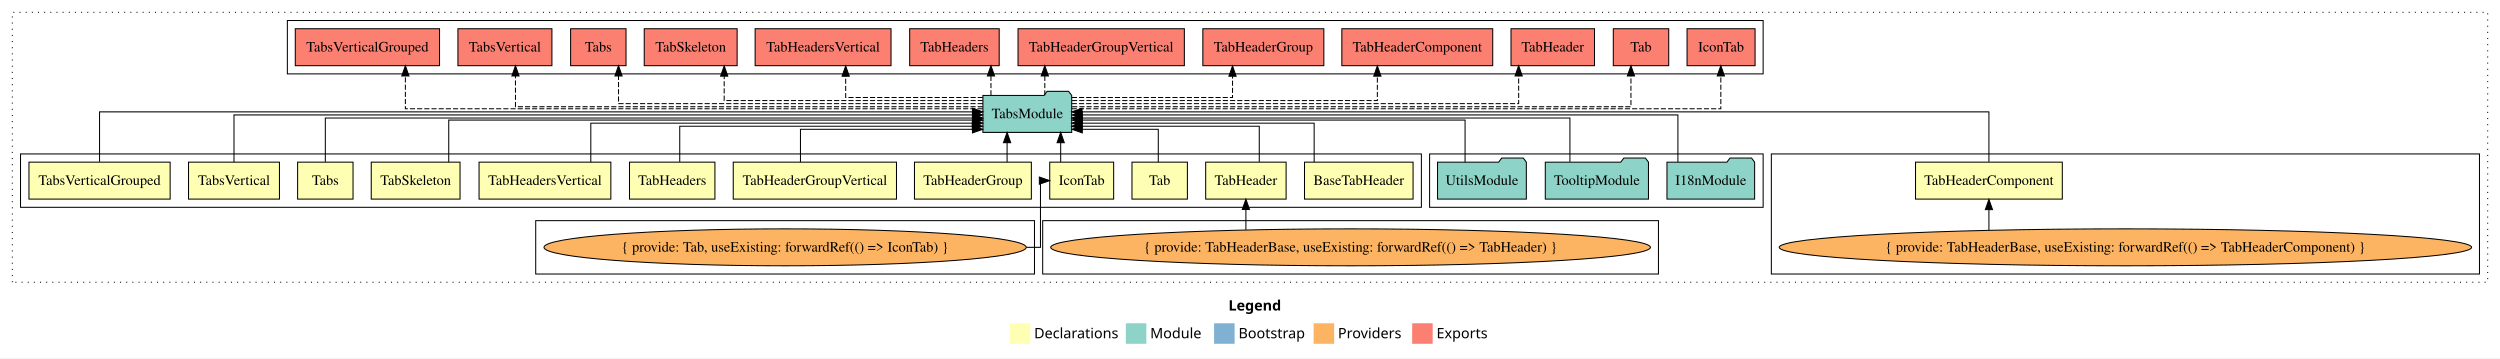
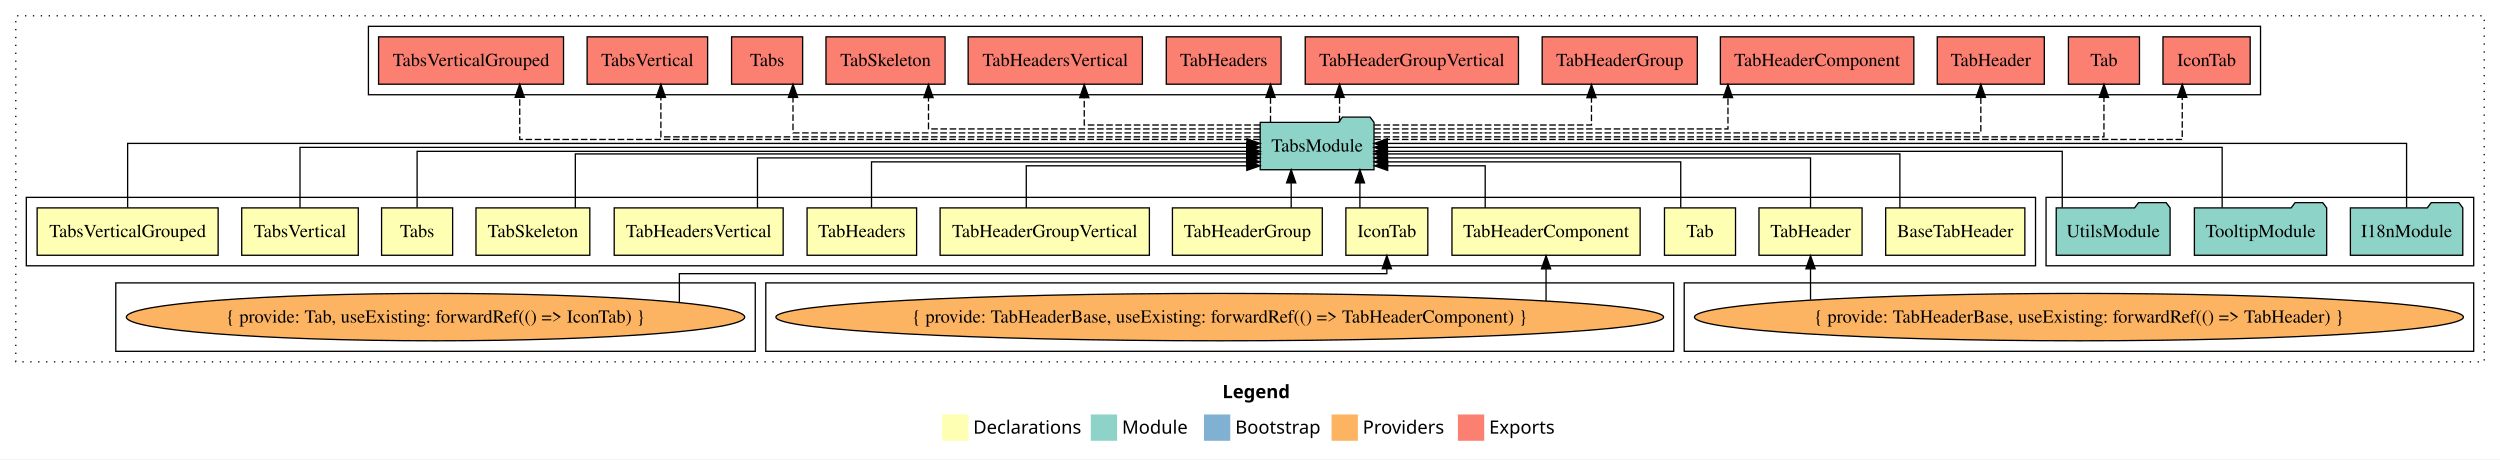
- <svg xmlns="http://www.w3.org/2000/svg" width="2436pt" height="349pt" viewBox="0.00 0.00 2436.00 349.00">
+ <svg xmlns="http://www.w3.org/2000/svg" width="1900pt" height="349pt" viewBox="0.00 0.00 1900.00 349.00">
  <g id="graph0" class="graph" transform="scale(1 1) rotate(0) translate(4 345)">
-     <polygon fill="white" stroke="transparent" points="-4,4 -4,-345 2432,-345 2432,4 -4,4" />
-     <text text-anchor="start" x="1193.01" y="-42.4" font-family="Times-12" font-weight="bold" font-size="14.00">Legend</text>
-     <polygon fill="#ffffb3" stroke="transparent" points="980,-10 980,-30 1000,-30 1000,-10 980,-10" />
-     <text text-anchor="start" x="1003.63" y="-15.4" font-family="Times-12" font-size="14.00">  Declarations</text>
-     <polygon fill="#8dd3c7" stroke="transparent" points="1093,-10 1093,-30 1113,-30 1113,-10 1093,-10" />
-     <text text-anchor="start" x="1116.73" y="-15.4" font-family="Times-12" font-size="14.00">  Module</text>
-     <polygon fill="#80b1d3" stroke="transparent" points="1179,-10 1179,-30 1199,-30 1199,-10 1179,-10" />
-     <text text-anchor="start" x="1202.78" y="-15.4" font-family="Times-12" font-size="14.00">  Bootstrap</text>
-     <polygon fill="#fdb462" stroke="transparent" points="1276,-10 1276,-30 1296,-30 1296,-10 1276,-10" />
-     <text text-anchor="start" x="1299.67" y="-15.4" font-family="Times-12" font-size="14.00">  Providers</text>
-     <polygon fill="#fb8072" stroke="transparent" points="1372,-10 1372,-30 1392,-30 1392,-10 1372,-10" />
-     <text text-anchor="start" x="1395.73" y="-15.4" font-family="Times-12" font-size="14.00">  Exports</text>
+     <polygon fill="white" stroke="transparent" points="-4,4 -4,-345 1896,-345 1896,4 -4,4" />
+     <text text-anchor="start" x="925.01" y="-42.4" font-family="Times-12" font-weight="bold" font-size="14.00">Legend</text>
+     <polygon fill="#ffffb3" stroke="transparent" points="712,-10 712,-30 732,-30 732,-10 712,-10" />
+     <text text-anchor="start" x="735.63" y="-15.4" font-family="Times-12" font-size="14.00">  Declarations</text>
+     <polygon fill="#8dd3c7" stroke="transparent" points="825,-10 825,-30 845,-30 845,-10 825,-10" />
+     <text text-anchor="start" x="848.73" y="-15.4" font-family="Times-12" font-size="14.00">  Module</text>
+     <polygon fill="#80b1d3" stroke="transparent" points="911,-10 911,-30 931,-30 931,-10 911,-10" />
+     <text text-anchor="start" x="934.78" y="-15.4" font-family="Times-12" font-size="14.00">  Bootstrap</text>
+     <polygon fill="#fdb462" stroke="transparent" points="1008,-10 1008,-30 1028,-30 1028,-10 1008,-10" />
+     <text text-anchor="start" x="1031.67" y="-15.4" font-family="Times-12" font-size="14.00">  Providers</text>
+     <polygon fill="#fb8072" stroke="transparent" points="1104,-10 1104,-30 1124,-30 1124,-10 1104,-10" />
+     <text text-anchor="start" x="1127.73" y="-15.4" font-family="Times-12" font-size="14.00">  Exports</text>
    <g id="clust1" class="cluster">
-       <polygon fill="none" stroke="black" stroke-dasharray="1,5" points="8,-70 8,-333 2420,-333 2420,-70 8,-70" />
-     </g>
-     <g id="clust7" class="cluster">
-       <polygon fill="none" stroke="black" points="1722,-78 1722,-195 2412,-195 2412,-78 1722,-78" />
+       <polygon fill="none" stroke="black" stroke-dasharray="1,5" points="8,-70 8,-333 1884,-333 1884,-70 8,-70" />
    </g>
    <g id="clust17" class="cluster">
      <polygon fill="none" stroke="black" points="276,-273 276,-325 1714,-325 1714,-273 276,-273" />
    </g>
+     <g id="clust16" class="cluster">
+       <polygon fill="none" stroke="black" points="1551,-143 1551,-195 1876,-195 1876,-143 1551,-143" />
+     </g>
    <g id="clust2" class="cluster">
-       <polygon fill="none" stroke="black" points="16,-143 16,-195 1381,-195 1381,-143 16,-143" />
-     </g>
-     <g id="clust16" class="cluster">
-       <polygon fill="none" stroke="black" points="1389,-143 1389,-195 1714,-195 1714,-143 1389,-143" />
+       <polygon fill="none" stroke="black" points="16,-143 16,-195 1543,-195 1543,-143 16,-143" />
    </g>
    <g id="clust6" class="cluster">
-       <polygon fill="none" stroke="black" points="1012,-78 1012,-130 1612,-130 1612,-78 1012,-78" />
+       <polygon fill="none" stroke="black" points="1276,-78 1276,-130 1876,-130 1876,-78 1276,-78" />
+     </g>
+     <g id="clust7" class="cluster">
+       <polygon fill="none" stroke="black" points="578,-78 578,-130 1268,-130 1268,-78 578,-78" />
    </g>
    <g id="clust4" class="cluster">
-       <polygon fill="none" stroke="black" points="518,-78 518,-130 1004,-130 1004,-78 518,-78" />
+       <polygon fill="none" stroke="black" points="84,-78 84,-130 570,-130 570,-78 84,-78" />
    </g>
    <g id="node1" class="node">
-       <polygon fill="#ffffb3" stroke="black" points="1372.89,-187 1267.11,-187 1267.11,-151 1372.89,-151 1372.89,-187" />
-       <text text-anchor="middle" x="1320" y="-164.8" font-family="Times,serif" font-size="14.00">BaseTabHeader</text>
+       <polygon fill="#ffffb3" stroke="black" points="1534.89,-187 1429.11,-187 1429.11,-151 1534.89,-151 1534.89,-187" />
+       <text text-anchor="middle" x="1482" y="-164.8" font-family="Times,serif" font-size="14.00">BaseTabHeader</text>
    </g>
    <g id="node14" class="node">
      <polygon fill="#8dd3c7" stroke="black" points="1040.26,-252 1037.26,-256 1016.26,-256 1013.26,-252 953.74,-252 953.74,-216 1040.26,-216 1040.26,-252" />
      <text text-anchor="middle" x="997" y="-229.8" font-family="Times,serif" font-size="14.00">TabsModule</text>
    </g>
    <g id="edge1" class="edge">
-       <path fill="none" stroke="black" d="M1276.51,-187.03C1276.51,-203.4 1276.51,-225 1276.51,-225 1276.51,-225 1050.37,-225 1050.37,-225" />
-       <polygon fill="black" stroke="black" points="1050.37,-221.5 1040.37,-225 1050.37,-228.5 1050.37,-221.5" />
+       <path fill="none" stroke="black" d="M1439.91,-187.02C1439.91,-204.37 1439.91,-228 1439.91,-228 1439.91,-228 1050.27,-228 1050.27,-228" />
+       <polygon fill="black" stroke="black" points="1050.27,-224.5 1040.27,-228 1050.27,-231.5 1050.27,-224.5" />
    </g>
    <g id="node2" class="node">
      <polygon fill="#ffffb3" stroke="black" points="1081.14,-187 1018.86,-187 1018.86,-151 1081.14,-151 1081.14,-187" />
      <text text-anchor="middle" x="1050" y="-164.8" font-family="Times,serif" font-size="14.00">IconTab</text>
    </g>
    <g id="edge2" class="edge">
      <path fill="none" stroke="black" d="M1029.53,-187.11C1029.53,-187.11 1029.53,-205.99 1029.53,-205.99" />
      <polygon fill="black" stroke="black" points="1026.03,-205.99 1029.53,-215.99 1033.03,-205.99 1026.03,-205.99" />
    </g>
    <g id="node3" class="node">
-       <polygon fill="#ffffb3" stroke="black" points="1153,-187 1099,-187 1099,-151 1153,-151 1153,-187" />
-       <text text-anchor="middle" x="1126" y="-164.8" font-family="Times,serif" font-size="14.00">Tab</text>
+       <polygon fill="#ffffb3" stroke="black" points="1315,-187 1261,-187 1261,-151 1315,-151 1315,-187" />
+       <text text-anchor="middle" x="1288" y="-164.8" font-family="Times,serif" font-size="14.00">Tab</text>
    </g>
    <g id="edge4" class="edge">
-       <path fill="none" stroke="black" d="M1124.63,-187.05C1124.63,-201.37 1124.63,-219 1124.63,-219 1124.63,-219 1050.57,-219 1050.57,-219" />
-       <polygon fill="black" stroke="black" points="1050.57,-215.5 1040.57,-219 1050.57,-222.5 1050.57,-215.5" />
+       <path fill="none" stroke="black" d="M1273.36,-187.24C1273.36,-202.57 1273.36,-222 1273.36,-222 1273.36,-222 1050.49,-222 1050.49,-222" />
+       <polygon fill="black" stroke="black" points="1050.49,-218.5 1040.49,-222 1050.49,-225.5 1050.49,-218.5" />
    </g>
    <g id="node4" class="node">
-       <polygon fill="#ffffb3" stroke="black" points="1249.18,-187 1170.82,-187 1170.82,-151 1249.18,-151 1249.18,-187" />
-       <text text-anchor="middle" x="1210" y="-164.8" font-family="Times,serif" font-size="14.00">TabHeader</text>
+       <polygon fill="#ffffb3" stroke="black" points="1411.18,-187 1332.82,-187 1332.82,-151 1411.18,-151 1411.18,-187" />
+       <text text-anchor="middle" x="1372" y="-164.8" font-family="Times,serif" font-size="14.00">TabHeader</text>
    </g>
    <g id="edge5" class="edge">
-       <path fill="none" stroke="black" d="M1223.03,-187.24C1223.03,-202.57 1223.03,-222 1223.03,-222 1223.03,-222 1050.31,-222 1050.31,-222" />
-       <polygon fill="black" stroke="black" points="1050.31,-218.5 1040.31,-222 1050.31,-225.5 1050.31,-218.5" />
+       <path fill="none" stroke="black" d="M1372,-187.03C1372,-203.4 1372,-225 1372,-225 1372,-225 1050.38,-225 1050.38,-225" />
+       <polygon fill="black" stroke="black" points="1050.38,-221.5 1040.38,-225 1050.38,-228.5 1050.38,-221.5" />
    </g>
    <g id="node5" class="node">
-       <polygon fill="#ffffb3" stroke="black" points="2005.51,-187 1862.49,-187 1862.49,-151 2005.51,-151 2005.51,-187" />
-       <text text-anchor="middle" x="1934" y="-164.8" font-family="Times,serif" font-size="14.00">TabHeaderComponent</text>
+       <polygon fill="#ffffb3" stroke="black" points="1242.51,-187 1099.49,-187 1099.49,-151 1242.51,-151 1242.51,-187" />
+       <text text-anchor="middle" x="1171" y="-164.8" font-family="Times,serif" font-size="14.00">TabHeaderComponent</text>
    </g>
    <g id="edge7" class="edge">
-       <path fill="none" stroke="black" d="M1934,-187.31C1934,-207.15 1934,-236 1934,-236 1934,-236 1050.31,-236 1050.31,-236" />
-       <polygon fill="black" stroke="black" points="1050.31,-232.5 1040.31,-236 1050.31,-239.5 1050.31,-232.5" />
+       <path fill="none" stroke="black" d="M1124.75,-187.05C1124.75,-201.37 1124.75,-219 1124.75,-219 1124.75,-219 1050.61,-219 1050.61,-219" />
+       <polygon fill="black" stroke="black" points="1050.61,-215.5 1040.61,-219 1050.61,-222.5 1050.61,-215.5" />
    </g>
    <g id="node6" class="node">
      <polygon fill="#ffffb3" stroke="black" points="1000.95,-187 887.05,-187 887.05,-151 1000.95,-151 1000.95,-187" />
      <text text-anchor="middle" x="944" y="-164.8" font-family="Times,serif" font-size="14.00">TabHeaderGroup</text>
    </g>
    <g id="edge9" class="edge">
      <path fill="none" stroke="black" d="M977.3,-187.11C977.3,-187.11 977.3,-205.99 977.3,-205.99" />
      <polygon fill="black" stroke="black" points="973.8,-205.99 977.3,-215.99 980.8,-205.99 973.8,-205.99" />
    </g>
    <g id="node7" class="node">
      <polygon fill="#ffffb3" stroke="black" points="869.53,-187 710.47,-187 710.47,-151 869.53,-151 869.53,-187" />
      <text text-anchor="middle" x="790" y="-164.8" font-family="Times,serif" font-size="14.00">TabHeaderGroupVertical</text>
    </g>
    <g id="edge10" class="edge">
      <path fill="none" stroke="black" d="M775.97,-187.05C775.97,-201.37 775.97,-219 775.97,-219 775.97,-219 943.59,-219 943.59,-219" />
      <polygon fill="black" stroke="black" points="943.59,-222.5 953.59,-219 943.59,-215.5 943.59,-222.5" />
    </g>
    <g id="node8" class="node">
      <polygon fill="#ffffb3" stroke="black" points="692.62,-187 609.38,-187 609.38,-151 692.62,-151 692.62,-187" />
      <text text-anchor="middle" x="651" y="-164.8" font-family="Times,serif" font-size="14.00">TabHeaders</text>
    </g>
    <g id="edge11" class="edge">
      <path fill="none" stroke="black" d="M658.34,-187.24C658.34,-202.57 658.34,-222 658.34,-222 658.34,-222 943.42,-222 943.42,-222" />
      <polygon fill="black" stroke="black" points="943.42,-225.5 953.42,-222 943.42,-218.5 943.42,-225.5" />
    </g>
    <g id="node9" class="node">
      <polygon fill="#ffffb3" stroke="black" points="591.21,-187 462.79,-187 462.79,-151 591.21,-151 591.21,-187" />
      <text text-anchor="middle" x="527" y="-164.8" font-family="Times,serif" font-size="14.00">TabHeadersVertical</text>
    </g>
    <g id="edge12" class="edge">
      <path fill="none" stroke="black" d="M571.68,-187.03C571.68,-203.4 571.68,-225 571.68,-225 571.68,-225 943.48,-225 943.48,-225" />
      <polygon fill="black" stroke="black" points="943.48,-228.5 953.48,-225 943.48,-221.5 943.48,-228.5" />
    </g>
    <g id="node10" class="node">
      <polygon fill="#ffffb3" stroke="black" points="444.26,-187 357.74,-187 357.74,-151 444.26,-151 444.26,-187" />
      <text text-anchor="middle" x="401" y="-164.8" font-family="Times,serif" font-size="14.00">TabSkeleton</text>
    </g>
    <g id="edge13" class="edge">
      <path fill="none" stroke="black" d="M433.25,-187.02C433.25,-204.37 433.25,-228 433.25,-228 433.25,-228 943.7,-228 943.7,-228" />
      <polygon fill="black" stroke="black" points="943.7,-231.5 953.7,-228 943.7,-224.5 943.7,-231.5" />
    </g>
    <g id="node11" class="node">
      <polygon fill="#ffffb3" stroke="black" points="340,-187 286,-187 286,-151 340,-151 340,-187" />
      <text text-anchor="middle" x="313" y="-164.8" font-family="Times,serif" font-size="14.00">Tabs</text>
    </g>
    <g id="edge14" class="edge">
      <path fill="none" stroke="black" d="M313,-187.3C313,-205.27 313,-230 313,-230 313,-230 943.69,-230 943.69,-230" />
      <polygon fill="black" stroke="black" points="943.69,-233.5 953.69,-230 943.69,-226.5 943.69,-233.5" />
    </g>
    <g id="node12" class="node">
      <polygon fill="#ffffb3" stroke="black" points="268.3,-187 179.7,-187 179.7,-151 268.3,-151 268.3,-187" />
      <text text-anchor="middle" x="224" y="-164.8" font-family="Times,serif" font-size="14.00">TabsVertical</text>
    </g>
    <g id="edge15" class="edge">
      <path fill="none" stroke="black" d="M224,-187.17C224,-206.09 224,-233 224,-233 224,-233 943.5,-233 943.5,-233" />
      <polygon fill="black" stroke="black" points="943.51,-236.5 953.5,-233 943.5,-229.5 943.51,-236.5" />
    </g>
    <g id="node13" class="node">
      <polygon fill="#ffffb3" stroke="black" points="161.78,-187 24.22,-187 24.22,-151 161.78,-151 161.78,-187" />
      <text text-anchor="middle" x="93" y="-164.8" font-family="Times,serif" font-size="14.00">TabsVerticalGrouped</text>
    </g>
    <g id="edge16" class="edge">
      <path fill="none" stroke="black" d="M93,-187.31C93,-207.15 93,-236 93,-236 93,-236 943.7,-236 943.7,-236" />
      <polygon fill="black" stroke="black" points="943.7,-239.5 953.7,-236 943.7,-232.5 943.7,-239.5" />
    </g>
    <g id="node21" class="node">
      <polygon fill="#fb8072" stroke="black" points="1706.14,-317 1639.86,-317 1639.86,-281 1706.14,-281 1706.14,-317" />
      <text text-anchor="middle" x="1673" y="-294.8" font-family="Times,serif" font-size="14.00">IconTab </text>
    </g>
    <g id="edge20" class="edge">
-       <path fill="none" stroke="black" stroke-dasharray="5,2" d="M1040.3,-239C1189.45,-239 1672.77,-239 1672.77,-239 1672.77,-239 1672.77,-271 1672.77,-271" />
-       <polygon fill="black" stroke="black" points="1669.27,-271 1672.77,-281 1676.27,-271 1669.27,-271" />
+       <path fill="none" stroke="black" stroke-dasharray="5,2" d="M1040.39,-239C1186.96,-239 1654.5,-239 1654.5,-239 1654.5,-239 1654.5,-271 1654.5,-271" />
+       <polygon fill="black" stroke="black" points="1651,-271 1654.5,-281 1658,-271 1651,-271" />
    </g>
    <g id="node22" class="node">
      <polygon fill="#fb8072" stroke="black" points="1622,-317 1568,-317 1568,-281 1622,-281 1622,-317" />
      <text text-anchor="middle" x="1595" y="-294.8" font-family="Times,serif" font-size="14.00">Tab </text>
    </g>
    <g id="edge21" class="edge">
-       <path fill="none" stroke="black" stroke-dasharray="5,2" d="M1040.73,-241C1177.04,-241 1585.19,-241 1585.19,-241 1585.19,-241 1585.19,-270.97 1585.19,-270.97" />
-       <polygon fill="black" stroke="black" points="1581.69,-270.97 1585.19,-280.97 1588.69,-270.97 1581.69,-270.97" />
+       <path fill="none" stroke="black" stroke-dasharray="5,2" d="M1040.49,-241C1178.1,-241 1595,-241 1595,-241 1595,-241 1595,-270.97 1595,-270.97" />
+       <polygon fill="black" stroke="black" points="1591.5,-270.97 1595,-280.97 1598.5,-270.97 1591.5,-270.97" />
    </g>
    <g id="node23" class="node">
      <polygon fill="#fb8072" stroke="black" points="1549.68,-317 1468.32,-317 1468.32,-281 1549.68,-281 1549.68,-317" />
      <text text-anchor="middle" x="1509" y="-294.8" font-family="Times,serif" font-size="14.00">TabHeader </text>
    </g>
    <g id="edge22" class="edge">
-       <path fill="none" stroke="black" stroke-dasharray="5,2" d="M1040.33,-244C1158.19,-244 1475.77,-244 1475.77,-244 1475.77,-244 1475.77,-270.99 1475.77,-270.99" />
-       <polygon fill="black" stroke="black" points="1472.27,-270.99 1475.77,-280.99 1479.27,-270.99 1472.27,-270.99" />
+       <path fill="none" stroke="black" stroke-dasharray="5,2" d="M1040.44,-244C1162.8,-244 1501.43,-244 1501.43,-244 1501.43,-244 1501.43,-270.99 1501.43,-270.99" />
+       <polygon fill="black" stroke="black" points="1497.93,-270.99 1501.43,-280.99 1504.93,-270.99 1497.93,-270.99" />
    </g>
    <g id="node24" class="node">
      <polygon fill="#fb8072" stroke="black" points="1450.51,-317 1303.49,-317 1303.49,-281 1450.51,-281 1450.51,-317" />
      <text text-anchor="middle" x="1377" y="-294.8" font-family="Times,serif" font-size="14.00">TabHeaderComponent </text>
    </g>
    <g id="edge23" class="edge">
-       <path fill="none" stroke="black" stroke-dasharray="5,2" d="M1040.55,-247C1132.5,-247 1338.09,-247 1338.09,-247 1338.09,-247 1338.09,-270.81 1338.09,-270.81" />
-       <polygon fill="black" stroke="black" points="1334.59,-270.81 1338.09,-280.81 1341.59,-270.81 1334.59,-270.81" />
+       <path fill="none" stroke="black" stroke-dasharray="5,2" d="M1040.42,-247C1126.21,-247 1309.25,-247 1309.25,-247 1309.25,-247 1309.25,-270.81 1309.25,-270.81" />
+       <polygon fill="black" stroke="black" points="1305.75,-270.81 1309.25,-280.81 1312.75,-270.81 1305.75,-270.81" />
    </g>
    <g id="node25" class="node">
      <polygon fill="#fb8072" stroke="black" points="1285.95,-317 1168.05,-317 1168.05,-281 1285.95,-281 1285.95,-317" />
      <text text-anchor="middle" x="1227" y="-294.8" font-family="Times,serif" font-size="14.00">TabHeaderGroup </text>
    </g>
    <g id="edge24" class="edge">
-       <path fill="none" stroke="black" stroke-dasharray="5,2" d="M1040.39,-250C1099.2,-250 1196.97,-250 1196.97,-250 1196.97,-250 1196.97,-270.75 1196.97,-270.75" />
-       <polygon fill="black" stroke="black" points="1193.47,-270.75 1196.97,-280.75 1200.47,-270.75 1193.47,-270.75" />
+       <path fill="none" stroke="black" stroke-dasharray="5,2" d="M1040.46,-250C1101.57,-250 1205.52,-250 1205.52,-250 1205.52,-250 1205.52,-270.75 1205.52,-270.75" />
+       <polygon fill="black" stroke="black" points="1202.02,-270.75 1205.52,-280.75 1209.02,-270.75 1202.02,-270.75" />
    </g>
    <g id="node26" class="node">
      <polygon fill="#fb8072" stroke="black" points="1150.03,-317 987.97,-317 987.97,-281 1150.03,-281 1150.03,-317" />
      <text text-anchor="middle" x="1069" y="-294.8" font-family="Times,serif" font-size="14.00">TabHeaderGroupVertical </text>
    </g>
    <g id="edge25" class="edge">
      <path fill="none" stroke="black" stroke-dasharray="5,2" d="M1014.06,-252.11C1014.06,-252.11 1014.06,-270.99 1014.06,-270.99" />
      <polygon fill="black" stroke="black" points="1010.56,-270.99 1014.06,-280.99 1017.56,-270.99 1010.56,-270.99" />
    </g>
    <g id="node27" class="node">
      <polygon fill="#fb8072" stroke="black" points="969.62,-317 882.38,-317 882.38,-281 969.62,-281 969.62,-317" />
      <text text-anchor="middle" x="926" y="-294.8" font-family="Times,serif" font-size="14.00">TabHeaders </text>
    </g>
    <g id="edge26" class="edge">
      <path fill="none" stroke="black" stroke-dasharray="5,2" d="M961.59,-252.11C961.59,-252.11 961.59,-270.99 961.59,-270.99" />
      <polygon fill="black" stroke="black" points="958.09,-270.99 961.59,-280.99 965.09,-270.99 958.09,-270.99" />
    </g>
    <g id="node28" class="node">
      <polygon fill="#fb8072" stroke="black" points="864.21,-317 731.79,-317 731.79,-281 864.21,-281 864.21,-317" />
      <text text-anchor="middle" x="798" y="-294.8" font-family="Times,serif" font-size="14.00">TabHeadersVertical </text>
    </g>
    <g id="edge27" class="edge">
      <path fill="none" stroke="black" stroke-dasharray="5,2" d="M953.71,-250C901.32,-250 820.03,-250 820.03,-250 820.03,-250 820.03,-270.75 820.03,-270.75" />
      <polygon fill="black" stroke="black" points="816.53,-270.75 820.03,-280.75 823.53,-270.75 816.53,-270.75" />
    </g>
    <g id="node29" class="node">
      <polygon fill="#fb8072" stroke="black" points="714.26,-317 623.74,-317 623.74,-281 714.26,-281 714.26,-317" />
      <text text-anchor="middle" x="669" y="-294.8" font-family="Times,serif" font-size="14.00">TabSkeleton </text>
    </g>
    <g id="edge28" class="edge">
      <path fill="none" stroke="black" stroke-dasharray="5,2" d="M953.74,-247C871.7,-247 701.65,-247 701.65,-247 701.65,-247 701.65,-270.81 701.65,-270.81" />
      <polygon fill="black" stroke="black" points="698.15,-270.81 701.65,-280.81 705.15,-270.81 698.15,-270.81" />
    </g>
    <g id="node30" class="node">
      <polygon fill="#fb8072" stroke="black" points="606,-317 552,-317 552,-281 606,-281 606,-317" />
      <text text-anchor="middle" x="579" y="-294.8" font-family="Times,serif" font-size="14.00">Tabs </text>
    </g>
    <g id="edge29" class="edge">
      <path fill="none" stroke="black" stroke-dasharray="5,2" d="M953.61,-244C850.38,-244 598.68,-244 598.68,-244 598.68,-244 598.68,-270.99 598.68,-270.99" />
      <polygon fill="black" stroke="black" points="595.18,-270.99 598.68,-280.99 602.18,-270.99 595.18,-270.99" />
    </g>
    <g id="node31" class="node">
      <polygon fill="#fb8072" stroke="black" points="533.79,-317 442.21,-317 442.21,-281 533.79,-281 533.79,-317" />
      <text text-anchor="middle" x="488" y="-294.8" font-family="Times,serif" font-size="14.00">TabsVertical </text>
    </g>
    <g id="edge30" class="edge">
      <path fill="none" stroke="black" stroke-dasharray="5,2" d="M953.61,-241C832.28,-241 498.27,-241 498.27,-241 498.27,-241 498.27,-270.97 498.27,-270.97" />
      <polygon fill="black" stroke="black" points="494.77,-270.97 498.27,-280.97 501.77,-270.97 494.77,-270.97" />
    </g>
    <g id="node32" class="node">
      <polygon fill="#fb8072" stroke="black" points="424.28,-317 283.72,-317 283.72,-281 424.28,-281 424.28,-317" />
      <text text-anchor="middle" x="354" y="-294.8" font-family="Times,serif" font-size="14.00">TabsVerticalGrouped </text>
    </g>
    <g id="edge31" class="edge">
      <path fill="none" stroke="black" stroke-dasharray="5,2" d="M953.42,-239C814.47,-239 391,-239 391,-239 391,-239 391,-271 391,-271" />
      <polygon fill="black" stroke="black" points="387.5,-271 391,-281 394.5,-271 387.5,-271" />
    </g>
    <g id="node15" class="node">
-       <ellipse fill="#fdb462" stroke="black" cx="761" cy="-104" rx="234.97" ry="18" />
-       <text text-anchor="middle" x="761" y="-99.8" font-family="Times,serif" font-size="14.00">{ provide: Tab, useExisting: forwardRef(() =&gt; IconTab) }</text>
+       <ellipse fill="#fdb462" stroke="black" cx="327" cy="-104" rx="234.97" ry="18" />
+       <text text-anchor="middle" x="327" y="-99.8" font-family="Times,serif" font-size="14.00">{ provide: Tab, useExisting: forwardRef(() =&gt; IconTab) }</text>
    </g>
    <g id="edge3" class="edge">
-       <path fill="none" stroke="black" d="M996.09,-104C1004.77,-104 1009.83,-104 1009.83,-104 1009.83,-104 1009.83,-169 1009.83,-169 1009.83,-169 1010.72,-169 1010.72,-169" />
-       <polygon fill="black" stroke="black" points="1008.74,-172.5 1018.74,-169 1008.74,-165.5 1008.74,-172.5" />
+       <path fill="none" stroke="black" d="M512.32,-115.17C512.32,-124.75 512.32,-137 512.32,-137 512.32,-137 1050,-137 1050,-137 1050,-137 1050,-140.76 1050,-140.76" />
+       <polygon fill="black" stroke="black" points="1046.5,-140.76 1050,-150.76 1053.5,-140.76 1046.5,-140.76" />
    </g>
    <g id="node16" class="node">
-       <ellipse fill="#fdb462" stroke="black" cx="1312" cy="-104" rx="292.19" ry="18" />
-       <text text-anchor="middle" x="1312" y="-99.8" font-family="Times,serif" font-size="14.00">{ provide: TabHeaderBase, useExisting: forwardRef(() =&gt; TabHeader) }</text>
+       <ellipse fill="#fdb462" stroke="black" cx="1576" cy="-104" rx="292.19" ry="18" />
+       <text text-anchor="middle" x="1576" y="-99.8" font-family="Times,serif" font-size="14.00">{ provide: TabHeaderBase, useExisting: forwardRef(() =&gt; TabHeader) }</text>
    </g>
    <g id="edge6" class="edge">
-       <path fill="none" stroke="black" d="M1210,-121.08C1210,-121.08 1210,-140.9 1210,-140.9" />
-       <polygon fill="black" stroke="black" points="1206.5,-140.9 1210,-150.9 1213.5,-140.9 1206.5,-140.9" />
+       <path fill="none" stroke="black" d="M1372,-117.15C1372,-117.15 1372,-140.69 1372,-140.69" />
+       <polygon fill="black" stroke="black" points="1368.5,-140.69 1372,-150.69 1375.5,-140.69 1368.5,-140.69" />
    </g>
    <g id="node17" class="node">
-       <ellipse fill="#fdb462" stroke="black" cx="2067" cy="-104" rx="337.32" ry="18" />
-       <text text-anchor="middle" x="2067" y="-99.8" font-family="Times,serif" font-size="14.00">{ provide: TabHeaderBase, useExisting: forwardRef(() =&gt; TabHeaderComponent) }</text>
+       <ellipse fill="#fdb462" stroke="black" cx="923" cy="-104" rx="337.32" ry="18" />
+       <text text-anchor="middle" x="923" y="-99.8" font-family="Times,serif" font-size="14.00">{ provide: TabHeaderBase, useExisting: forwardRef(() =&gt; TabHeaderComponent) }</text>
    </g>
    <g id="edge8" class="edge">
-       <path fill="none" stroke="black" d="M1934,-120.74C1934,-120.74 1934,-140.72 1934,-140.72" />
-       <polygon fill="black" stroke="black" points="1930.5,-140.72 1934,-150.72 1937.5,-140.72 1930.5,-140.72" />
+       <path fill="none" stroke="black" d="M1171,-116.23C1171,-116.23 1171,-140.68 1171,-140.68" />
+       <polygon fill="black" stroke="black" points="1167.5,-140.68 1171,-150.68 1174.5,-140.68 1167.5,-140.68" />
    </g>
    <g id="node18" class="node">
-       <polygon fill="#8dd3c7" stroke="black" points="1705.71,-187 1702.71,-191 1681.71,-191 1678.71,-187 1620.29,-187 1620.29,-151 1705.71,-151 1705.71,-187" />
-       <text text-anchor="middle" x="1663" y="-164.8" font-family="Times,serif" font-size="14.00">I18nModule</text>
+       <polygon fill="#8dd3c7" stroke="black" points="1867.71,-187 1864.71,-191 1843.71,-191 1840.71,-187 1782.29,-187 1782.29,-151 1867.71,-151 1867.71,-187" />
+       <text text-anchor="middle" x="1825" y="-164.8" font-family="Times,serif" font-size="14.00">I18nModule</text>
    </g>
    <g id="edge17" class="edge">
-       <path fill="none" stroke="black" d="M1630.96,-187.17C1630.96,-206.09 1630.96,-233 1630.96,-233 1630.96,-233 1050.57,-233 1050.57,-233" />
-       <polygon fill="black" stroke="black" points="1050.57,-229.5 1040.57,-233 1050.57,-236.5 1050.57,-229.5" />
+       <path fill="none" stroke="black" d="M1825,-187.31C1825,-207.15 1825,-236 1825,-236 1825,-236 1050.35,-236 1050.35,-236" />
+       <polygon fill="black" stroke="black" points="1050.35,-232.5 1040.35,-236 1050.35,-239.5 1050.35,-232.5" />
    </g>
    <g id="node19" class="node">
-       <polygon fill="#8dd3c7" stroke="black" points="1602.27,-187 1599.27,-191 1578.27,-191 1575.27,-187 1501.73,-187 1501.73,-151 1602.27,-151 1602.27,-187" />
-       <text text-anchor="middle" x="1552" y="-164.8" font-family="Times,serif" font-size="14.00">TooltipModule</text>
+       <polygon fill="#8dd3c7" stroke="black" points="1764.27,-187 1761.27,-191 1740.27,-191 1737.27,-187 1663.73,-187 1663.73,-151 1764.27,-151 1764.27,-187" />
+       <text text-anchor="middle" x="1714" y="-164.8" font-family="Times,serif" font-size="14.00">TooltipModule</text>
    </g>
    <g id="edge18" class="edge">
-       <path fill="none" stroke="black" d="M1525.73,-187.3C1525.73,-205.27 1525.73,-230 1525.73,-230 1525.73,-230 1050.27,-230 1050.27,-230" />
-       <polygon fill="black" stroke="black" points="1050.27,-226.5 1040.27,-230 1050.27,-233.5 1050.27,-226.5" />
+       <path fill="none" stroke="black" d="M1684.84,-187.17C1684.84,-206.09 1684.84,-233 1684.84,-233 1684.84,-233 1050.29,-233 1050.29,-233" />
+       <polygon fill="black" stroke="black" points="1050.29,-229.5 1040.29,-233 1050.29,-236.5 1050.29,-229.5" />
    </g>
    <g id="node20" class="node">
-       <polygon fill="#8dd3c7" stroke="black" points="1483.27,-187 1480.27,-191 1459.27,-191 1456.27,-187 1396.73,-187 1396.73,-151 1483.27,-151 1483.27,-187" />
-       <text text-anchor="middle" x="1440" y="-164.8" font-family="Times,serif" font-size="14.00">UtilsModule</text>
+       <polygon fill="#8dd3c7" stroke="black" points="1645.27,-187 1642.27,-191 1621.27,-191 1618.27,-187 1558.73,-187 1558.73,-151 1645.27,-151 1645.27,-187" />
+       <text text-anchor="middle" x="1602" y="-164.8" font-family="Times,serif" font-size="14.00">UtilsModule</text>
    </g>
    <g id="edge19" class="edge">
-       <path fill="none" stroke="black" d="M1423.56,-187.02C1423.56,-204.37 1423.56,-228 1423.56,-228 1423.56,-228 1050.64,-228 1050.64,-228" />
-       <polygon fill="black" stroke="black" points="1050.64,-224.5 1040.64,-228 1050.64,-231.5 1050.64,-224.5" />
+       <path fill="none" stroke="black" d="M1563.31,-187.3C1563.31,-205.27 1563.31,-230 1563.31,-230 1563.31,-230 1050.5,-230 1050.5,-230" />
+       <polygon fill="black" stroke="black" points="1050.5,-226.5 1040.5,-230 1050.5,-233.5 1050.5,-226.5" />
    </g>
  </g>
</svg>
